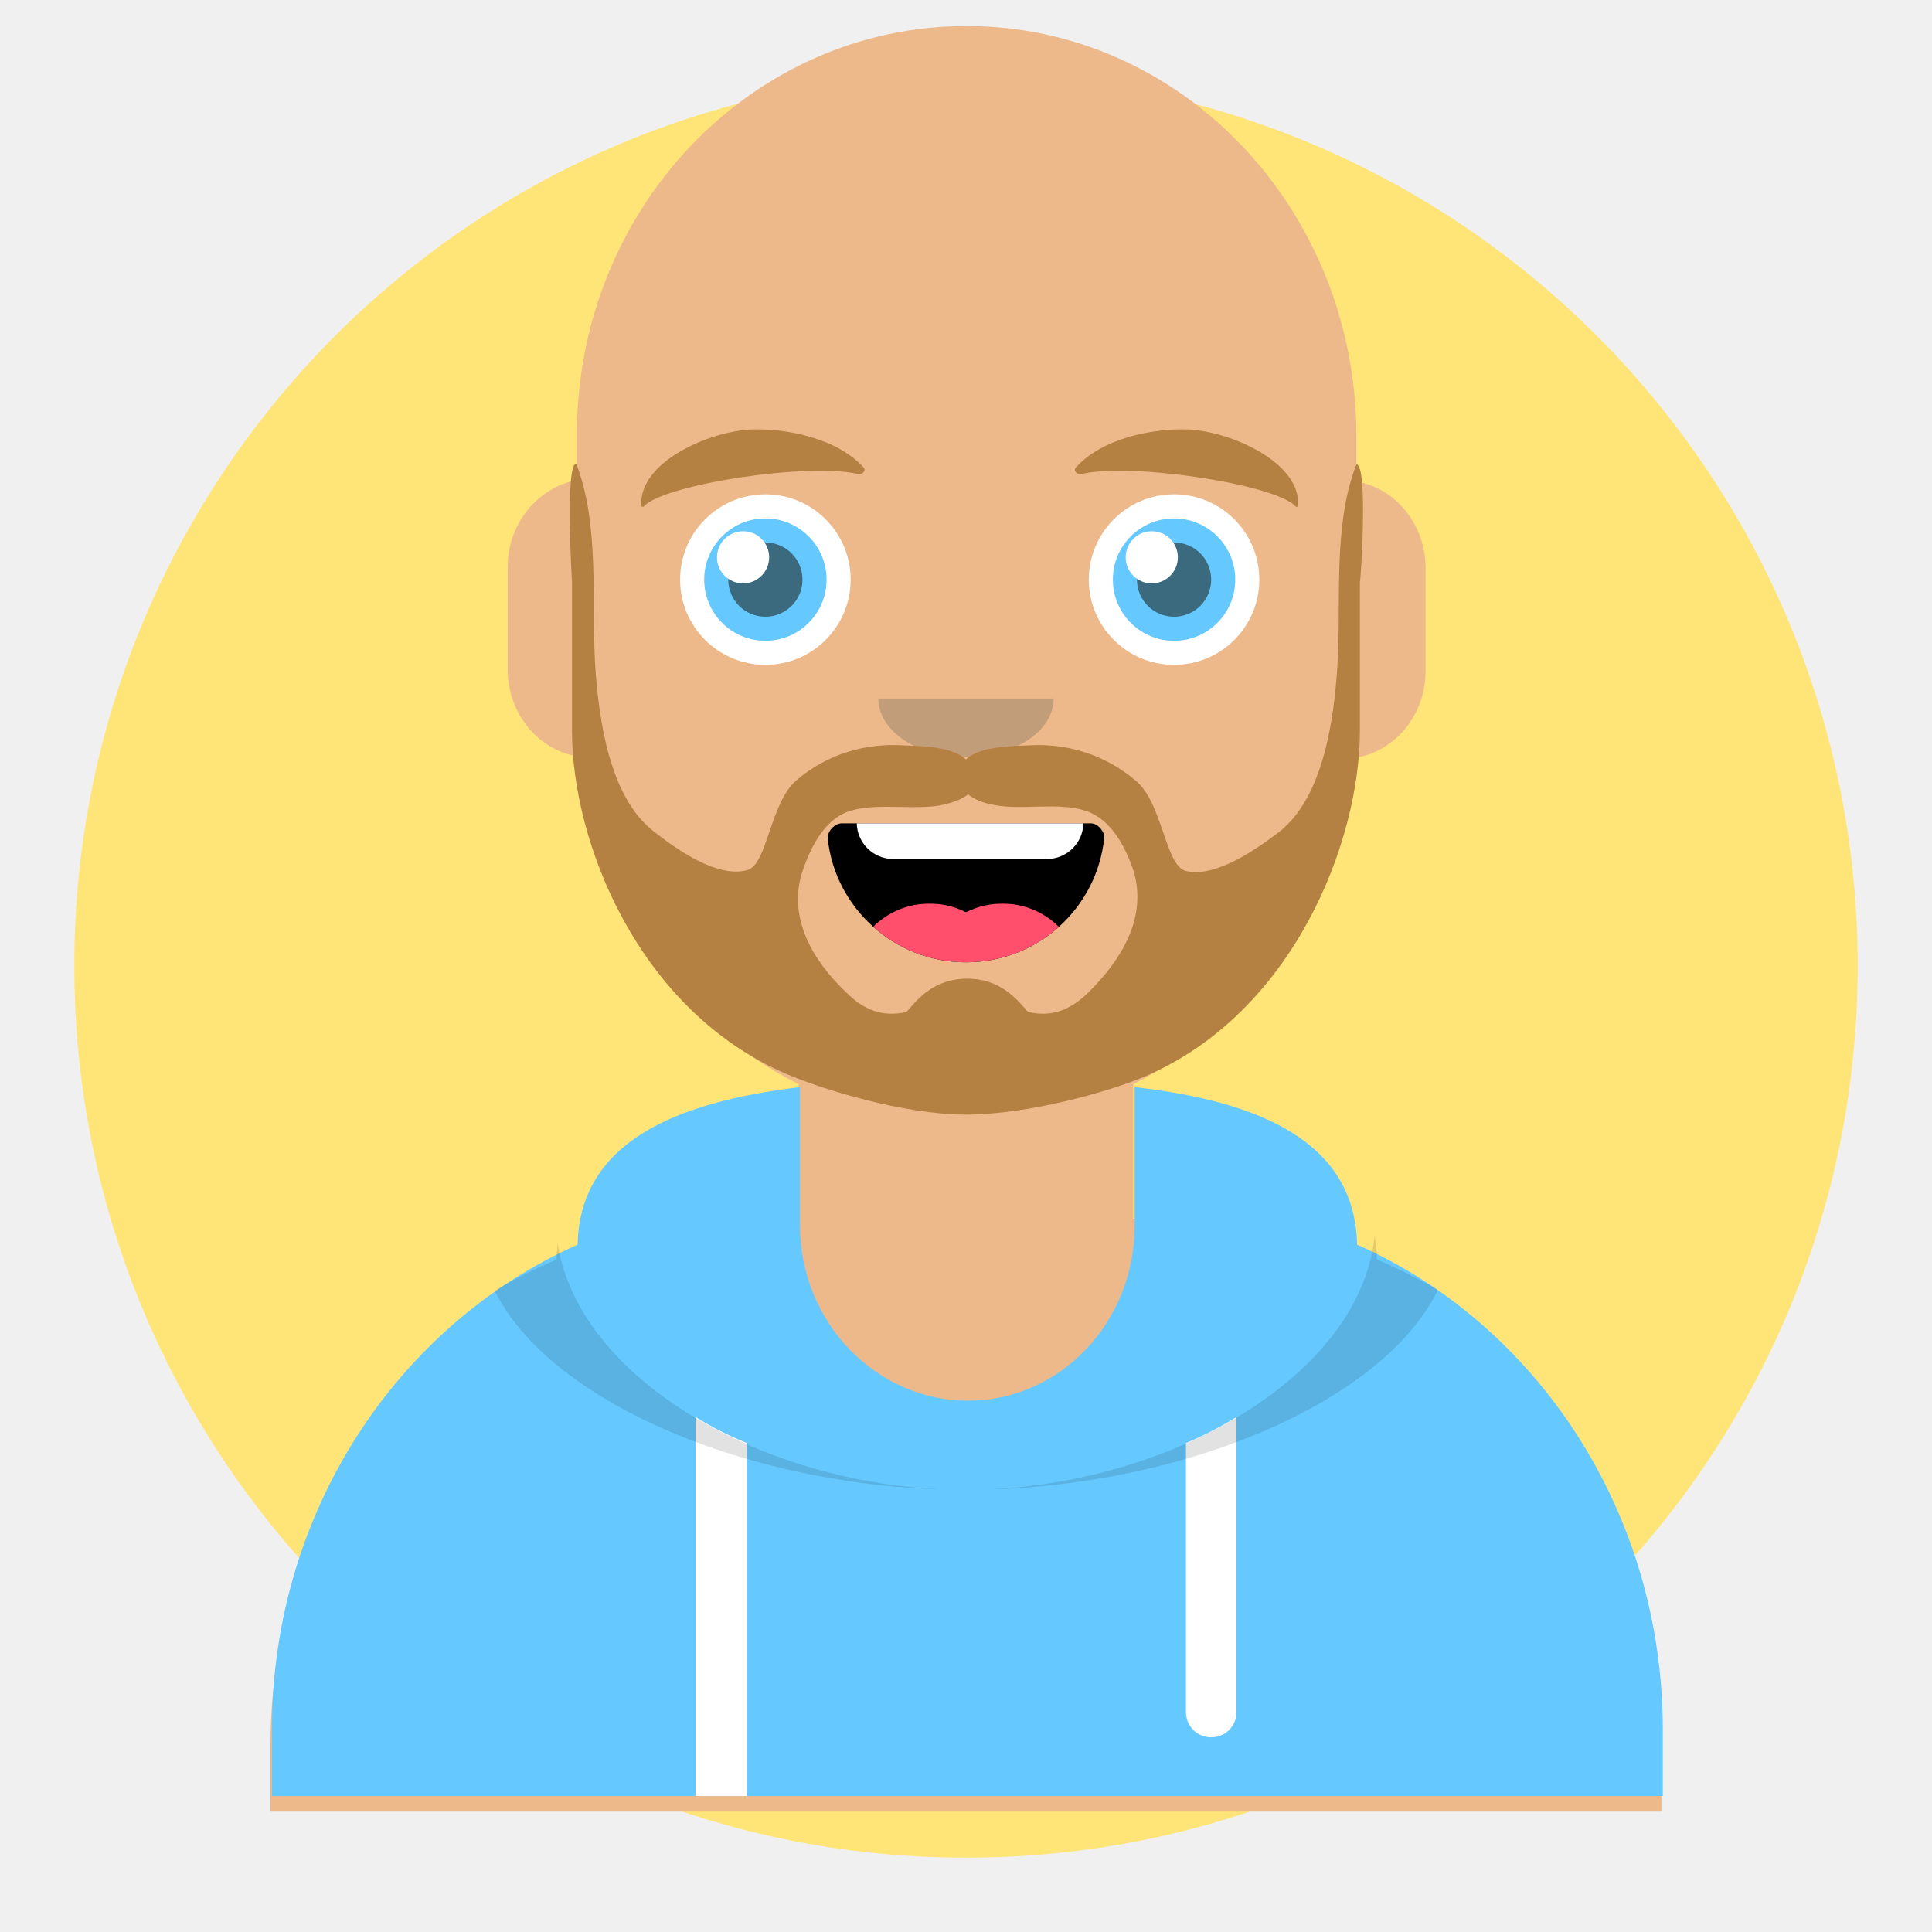
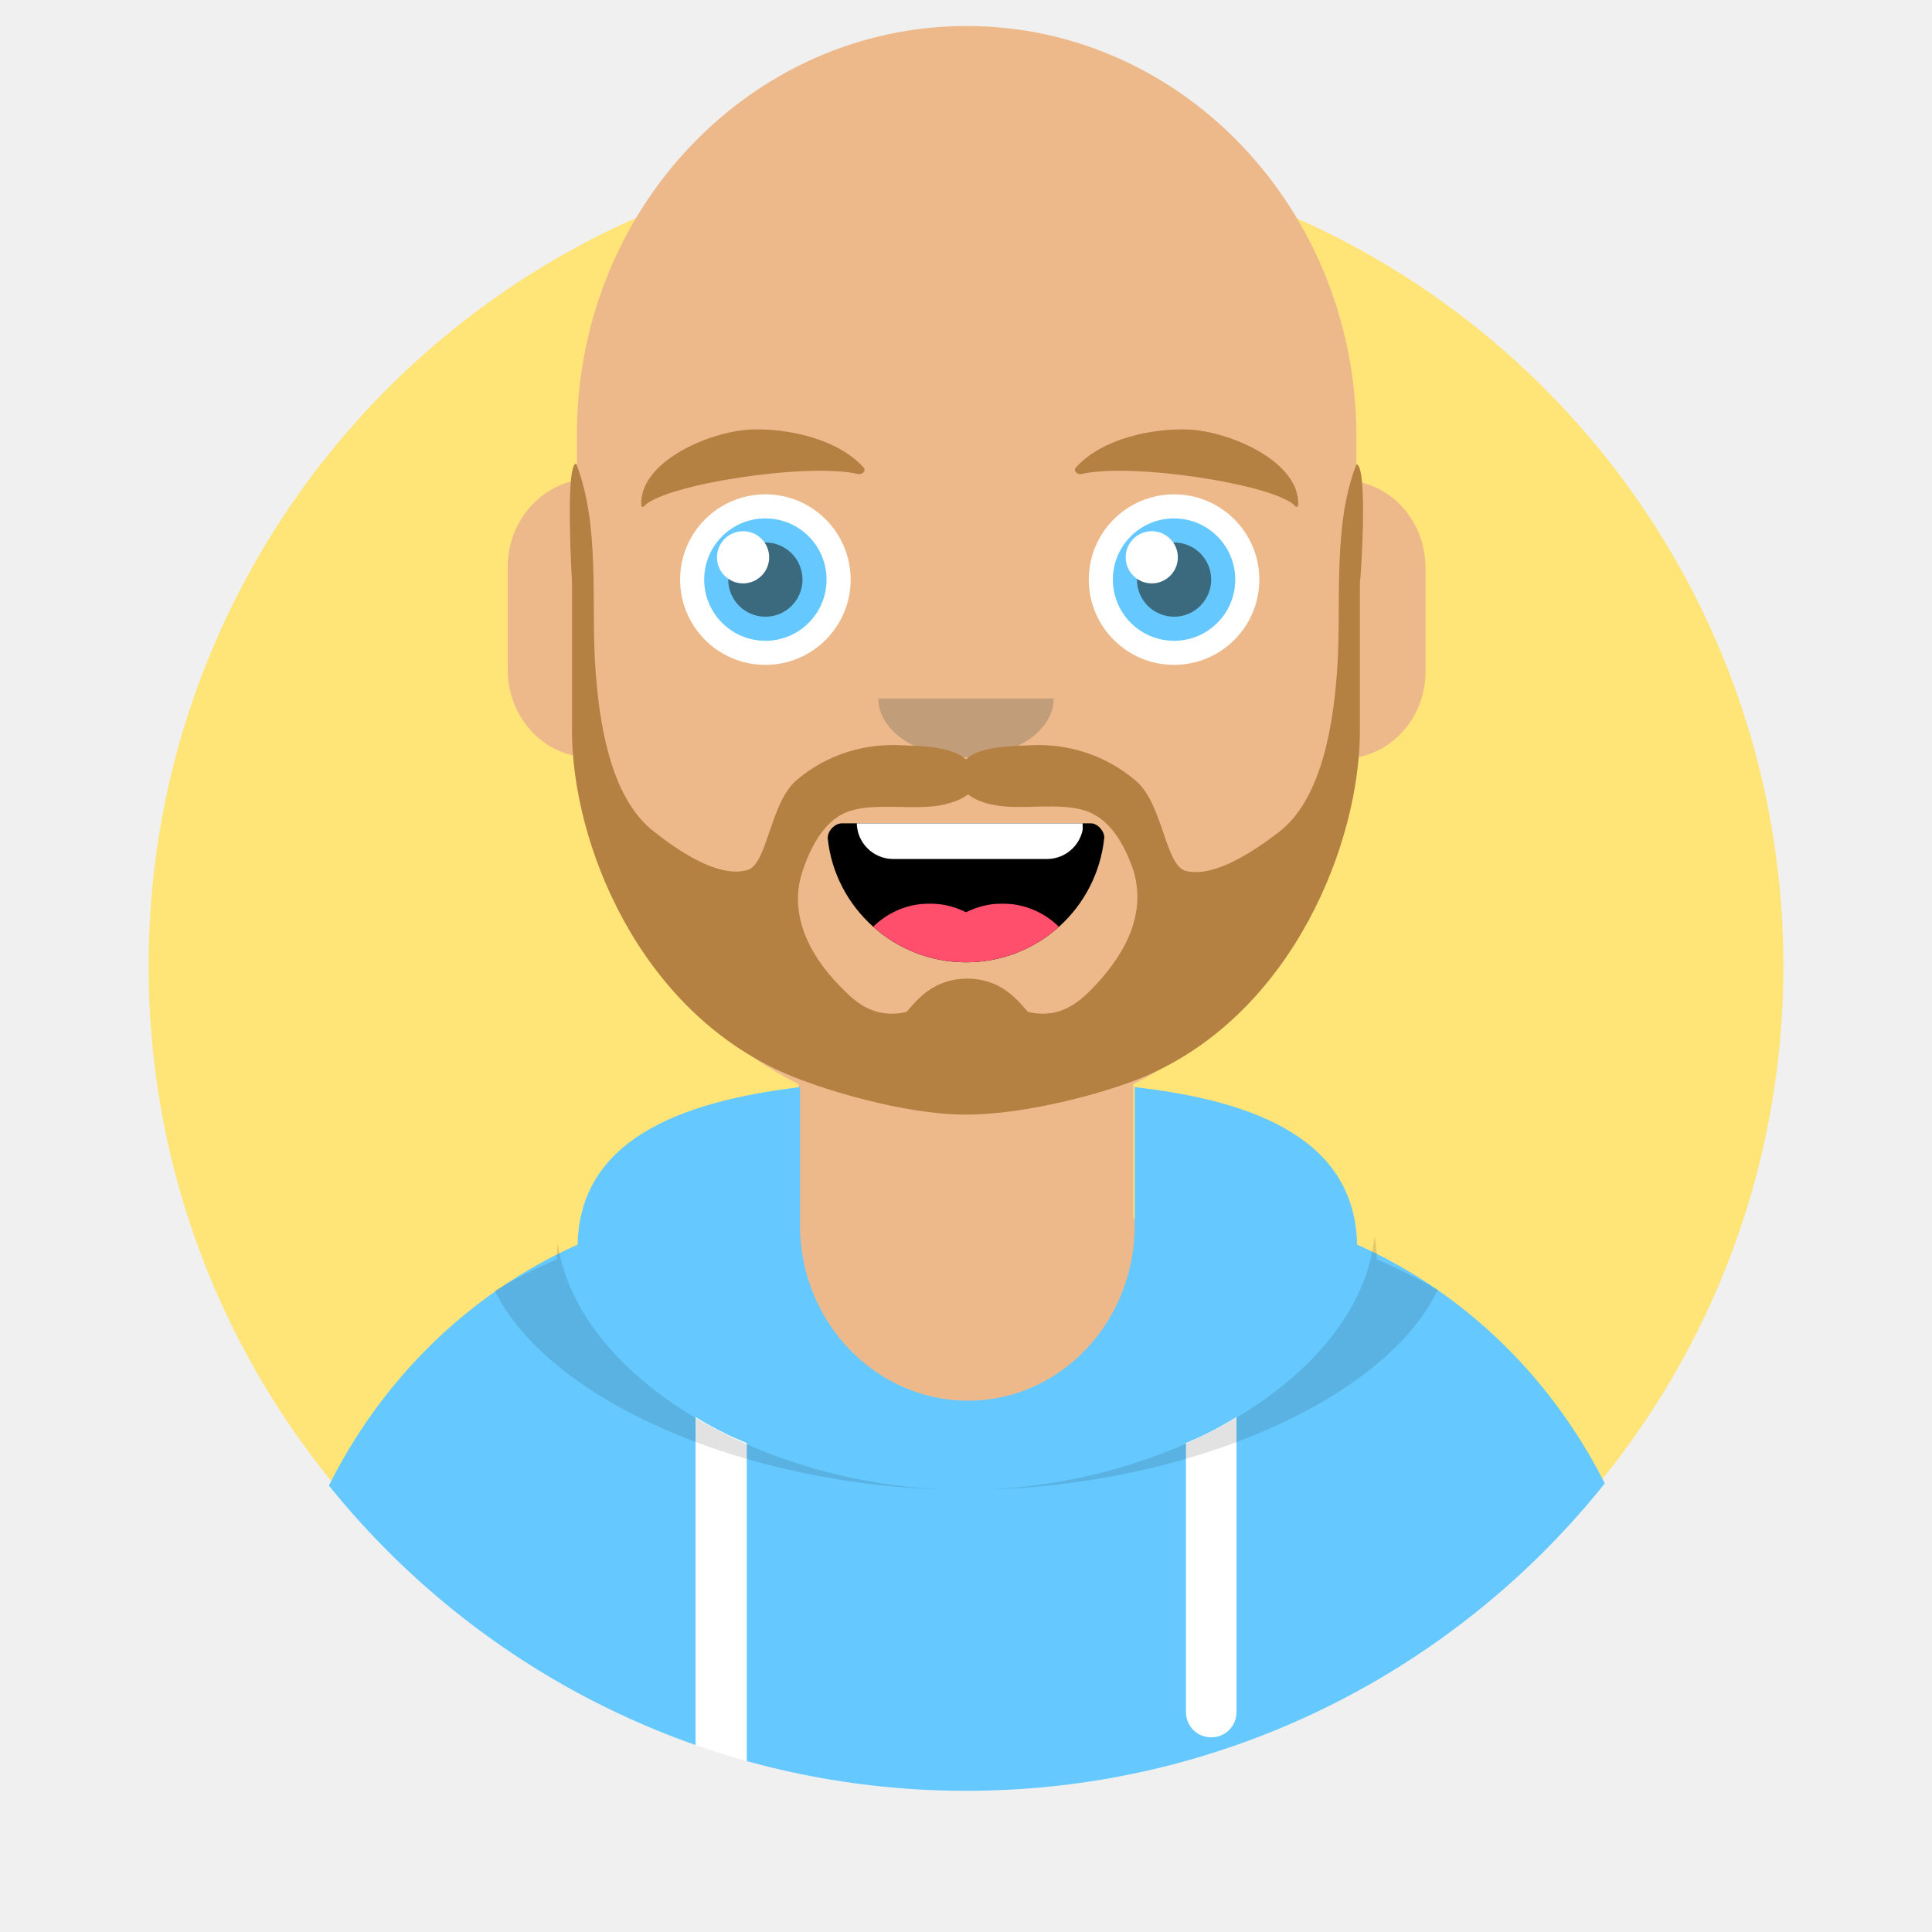
<svg xmlns="http://www.w3.org/2000/svg" xmlns:xlink="http://www.w3.org/1999/xlink" version="1.1" viewBox="0 0 260 260" xml:space="preserve">
  <defs>
    <g id="eye">
      <circle fill="white" cx="0" cy="0" r="11.475" />
      <circle fill="#65C9FF" cx="0" cy="0" r="8.235" />
      <circle fill="#3B697E" cx="0" cy="0" r="4.995" />
      <circle fill="white" cx="-3" cy="-3" r="3.51" />
    </g>
  </defs>
  <mask id="m0" fill="white">
-     <circle cx="120" cy="120" r="120" transform="translate(10 10)" />
+     <circle cx="120" cy="120" r="110" transform="translate(10 10)" />
+   </mask>
+   <mask id="m1" maskUnits="userSpaceOnUse" x="64.5" y="10" width="131" height="54.4">
+     <path fill="#65C9FF" d="M106.4,12.3c-17.6,2-31.2,7.4-31.5,21.2c-25.5,10.8-43.3,36-43.3,65.3v8.9h197v-8.9   c0-29.4-17.9-54.6-43.3-65.3c-0.3-13.9-13.9-19.3-31.5-21.2v18.6c0,13.1-10.6,23.6-23.6,23.6S106.4,42,106.4,28.9   C106.4,28.9,106.4,10.3,106.4,10.3z" />
+   </mask>
+   <mask id="m2" fill="white">
+     <circle cx="120" cy="120" r="110" transform="translate(10 -125)" />
+   </mask>
+   <mask id="m3" fill="white">
+     <circle cx="120" cy="120" r="110" />
+   </mask>
+   <mask id="m4" maskUnits="userSpaceOnUse" x="37.2" y="-0.1" width="30.5" height="15.8">
+     <path fill="white" d="M33.4,12.9c1,9.3,9,16.6,18.6,16.6c9.7,0,17.6-7.3,18.6-16.7c0.1-0.8-0.8-2-1.8-2H35.3  C34.3,10.8,33.3,11.9,33.4,12.9z" />
+   </mask>
+   <mask id="m5" maskUnits="userSpaceOnUse" x="36.2" y="21.6" width="31.5" height="21.7">
+     <path fill="white" d="M33.4,12.9c1,9.3,9,16.6,18.6,16.6c9.7,0,17.6-7.3,18.6-16.7c0.1-0.8-0.8-2-1.8-2H35.3  C34.3,10.8,33.3,11.9,33.4,12.9z" />
  </mask>
  <rect fill="#FFE478" width="260" height="260" mask="url(#m0)" />
  <g transform="translate(0 -34)">
-     <g id="skin" transform="translate(5 12)">
+     <g id="skin" transform="translate(5 12)" mask="url(#m3)">
      <path fill="#EDB98A" d="M147.511,167.9 V186 h3.706 c37.247,0 67.367,31.7 67.367,70.9 v8.9 h-187.183 v-8.9 c0,-39.2 30.12,-70.9 67.367,-70.9 h3.706 v-18.1 c-16.153,-8.1 -27.745,-24.5 -29.645,-44.1 C67.506,123 63.326,118.1 63.325,112.1 V98.3 c0,-5.9 4.086,-10.7 9.311,-11.7 v-6.1 C72.637,50.1 96.106,25.5 125.087,25.5 s52.449,24.7 52.449,55.2 v6.1 c5.321,0.9 9.312,5.8 9.312,11.7 v13.8 c0,6 -4.181,10.9 -9.597,11.7 C175.256,143.3 163.663,159.8 147.511,167.9 L147.511,167.9 z" />
    </g>
-     <g id="hoodie" transform="translate(0 170)" mask="url(#m0b)">
+     <g id="hoodie" transform="translate(0 170)" mask="url(#m2)">
      <path fill="#65C9FF" transform="translate(5 -160)" d="M102.663,170.3 c-16.723,2 -29.645,7.4 -29.93,21.2 c-24.229,10.8 -41.142,36 -41.142,65.3 v8.9 h187.183 v-8.9 c0,-29.4 -17.008,-54.6 -41.142,-65.3 c-0.285,-13.9 -13.207,-19.3 -29.93,-21.2 v18.6 c0,13.1 -10.072,23.6 -22.424,23.6 S102.663,202 102.663,188.9 C102.663,188.9 102.663,170.3 102.663,170.3 z" />
      <path fill="white" d="M100.5,58.2v47.5h-6.9V54.7C95.7,56,98,57.2,100.5,58.2L100.5,58.2z M166.4,54.7v39.7c0,1.9-1.5,3.4-3.4,3.4   c-1.9,0-3.4-1.5-3.4-3.4V58.2C162,57.2,164.3,56,166.4,54.7L166.4,54.7z" />
-       <mask id="m1" maskUnits="userSpaceOnUse" x="64.5" y="10" width="131" height="54.4">
-         <path fill="#65C9FF" d="M106.4,12.3c-17.6,2-31.2,7.4-31.5,21.2c-25.5,10.8-43.3,36-43.3,65.3v8.9h197v-8.9     c0-29.4-17.9-54.6-43.3-65.3c-0.3-13.9-13.9-19.3-31.5-21.2v18.6c0,13.1-10.6,23.6-23.6,23.6S106.4,42,106.4,28.9     C106.4,28.9,106.4,10.3,106.4,10.3z" />
-       </mask>
      <path mask="url(#m1)" fill-opacity="0.16" d="M89.6,10c-14.8,2.8-25.1,8.4-25.1,19.3c0,19.4,32.5,35.2,65.5,35.2s65.5-15.7,65.5-35.2   c0-10.9-10.3-16.5-25.1-19.3c8.9,3.3,14.7,8.8,14.7,18.1c0,20.1-27.4,36.4-55.2,36.4S74.8,48.1,74.8,28   C74.8,18.8,80.6,13.3,89.6,10L89.6,10z" />
    </g>
    <g transform="translate(76 82)">
      <g id="mouth" transform="translate(2 52)">
        <path d="M33.4,12.9c1,9.3,9,16.6,18.6,16.6c9.7,0,17.6-7.3,18.6-16.7c0.1-0.8-0.8-2-1.8-2H35.3C34.3,10.8,33.3,11.9,33.4,12.9z" />
-         <mask id="m4" maskUnits="userSpaceOnUse" x="37.2" y="-0.1" width="30.5" height="15.8">
-           <path fill="white" d="M33.4,12.9c1,9.3,9,16.6,18.6,16.6c9.7,0,17.6-7.3,18.6-16.7c0.1-0.8-0.8-2-1.8-2H35.3     C34.3,10.8,33.3,11.9,33.4,12.9z" />
-         </mask>
        <path mask="url(#m4)" fill="white" d="M42.2-0.1h20.7c2.7,0,4.9,2.2,4.9,4.9v5.9c0,2.7-2.2,4.9-4.9,4.9H42.2c-2.7,0-4.9-2.2-4.9-4.9V4.9    C37.2,2.1,39.4-0.1,42.2-0.1z" />
-         <mask id="m5" maskUnits="userSpaceOnUse" x="36.2" y="21.6" width="31.5" height="21.7">
-           <path fill="white" d="M33.4,12.9c1,9.3,9,16.6,18.6,16.6c9.7,0,17.6-7.3,18.6-16.7c0.1-0.8-0.8-2-1.8-2H35.3     C34.3,10.8,33.3,11.9,33.4,12.9z" />
-         </mask>
        <g name="tongue" mask="url(#m5)">
          <g transform="translate(38 24)">
            <circle fill="#FF4F6D" cx="9.1" cy="8.4" r="10.8" />
            <circle fill="#FF4F6D" cx="18.9" cy="8.4" r="10.8" />
          </g>
        </g>
      </g>
      <path id="nose" fill="#C29D79" d="M14.2,6c0,4.4,5.3,7.9,11.8,7.9S37.8,10.4,37.8,6" transform="translate(28 40)" />
      <g id="eyes" transform="translate(27 30)">
        <use xlink:href="#eye" />
        <use xlink:href="#eye" transform="translate(55 0)" />
      </g>
      <g id="eyebrows">
        <path fill="#B58143" d="M25,9.8c-5.7,0.3-15,4.4-14.7,10.2c0,0.2,0.3,0.3,0.4,0.1c2.7-2.9,22-5.9,28.8-4.3c0.6,0.1,1.1-0.5,0.7-0.9    C36.8,11.1,30.1,9.6,25,9.8" />
        <path fill="#B58143" d="M84,9.8c5.7,0.3,15,4.4,14.7,10.2c0,0.2-0.3,0.3-0.4,0.1c-2.7-2.9-22-5.9-28.8-4.3c-0.6,0.1-1.1-0.5-0.7-0.9    C72.2,11.1,78.9,9.6,84,9.8" />
      </g>
    </g>
    <g id="beard" transform="translate(5 10)">
      <path fill="#B58143" d="M141.43,157.6 c-2.375,2.3 -4.846,3.3 -7.981,2.6 c-0.57,-0.1 -2.755,-4.5 -8.266,-4.5 c-5.511,0 -7.696,4.3 -8.266,4.5 c-3.136,0.7 -5.701,-0.3 -7.981,-2.6 c-4.466,-4.2 -8.076,-10.1 -5.891,-16.5 c1.14,-3.3 3.041,-7 6.461,-8 c3.611,-1.1 8.742,0 12.447,-0.8 c1.235,-0.3 2.47,-0.7 3.326,-1.4 c0.855,0.7 2.185,1.2 3.326,1.4 c3.706,0.8 8.742,-0.4 12.447,0.8 c3.421,1.1 5.321,4.7 6.461,8 C149.506,147.5 145.8,153.3 141.43,157.6 M177.536,86.5 c-3.231,8.3 -1.995,18.6 -2.565,27.3 c-0.475,7.1 -1.9,17.6 -7.886,22.2 c-3.041,2.3 -8.552,6.2 -12.542,5.2 c-2.755,-0.8 -3.041,-9 -6.651,-12.1 c-4.086,-3.5 -9.217,-5.1 -14.348,-4.8 c-2.185,0.1 -6.746,0.1 -8.552,1.9 c-1.9,-1.8 -6.366,-1.8 -8.552,-1.9 C111.404,124 106.273,125.5 102.188,129 c-3.611,3.1 -3.896,11.4 -6.651,12.1 c-3.991,1.1 -9.502,-2.8 -12.542,-5.2 c-5.986,-4.6 -7.411,-15.1 -7.886,-22.2 c-0.57,-8.7 0.665,-19 -2.565,-27.3 c-1.52,0 -0.57,15.9 -0.57,15.9 v20 c0,15.1 8.932,37.6 28.79,46.2 c4.846,2.1 15.868,5.5 24.229,5.5 s19.383,-3.1 24.229,-5.2 c19.859,-8.6 28.79,-31.5 28.79,-46.5 v-20 C178.106,102.4 179.151,86.5 177.536,86.5" />
    </g>
  </g>
</svg>
